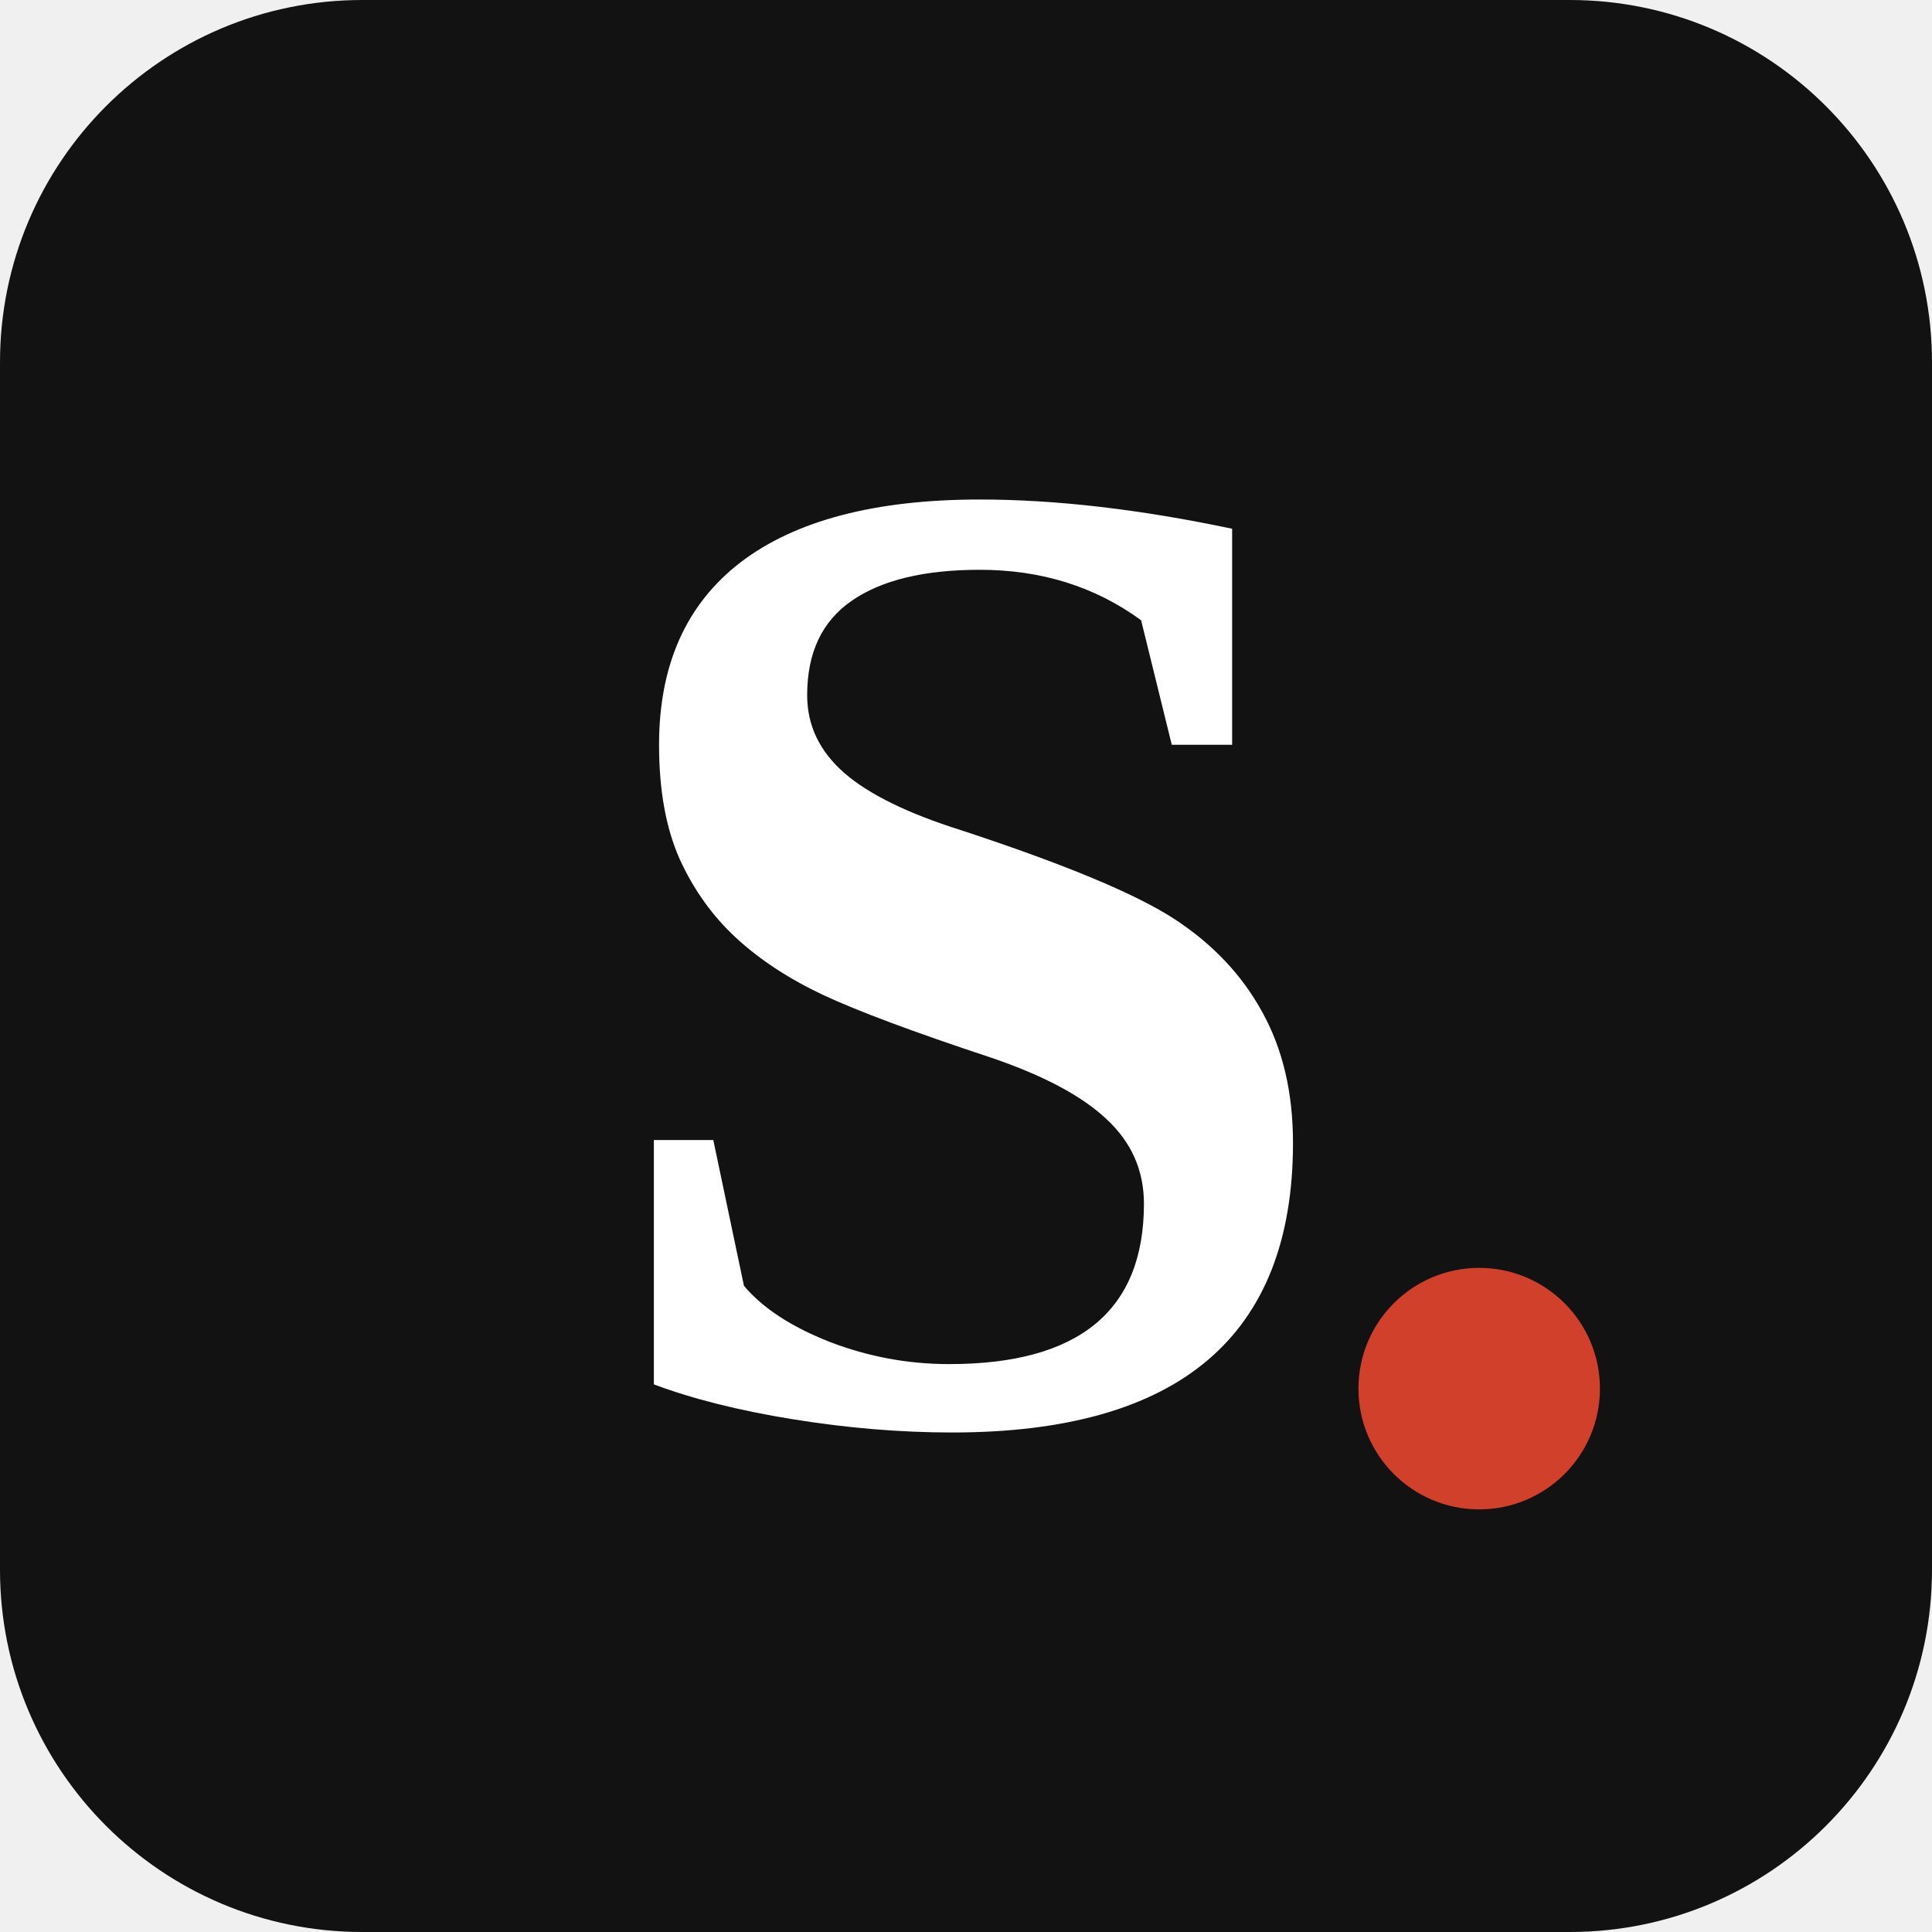
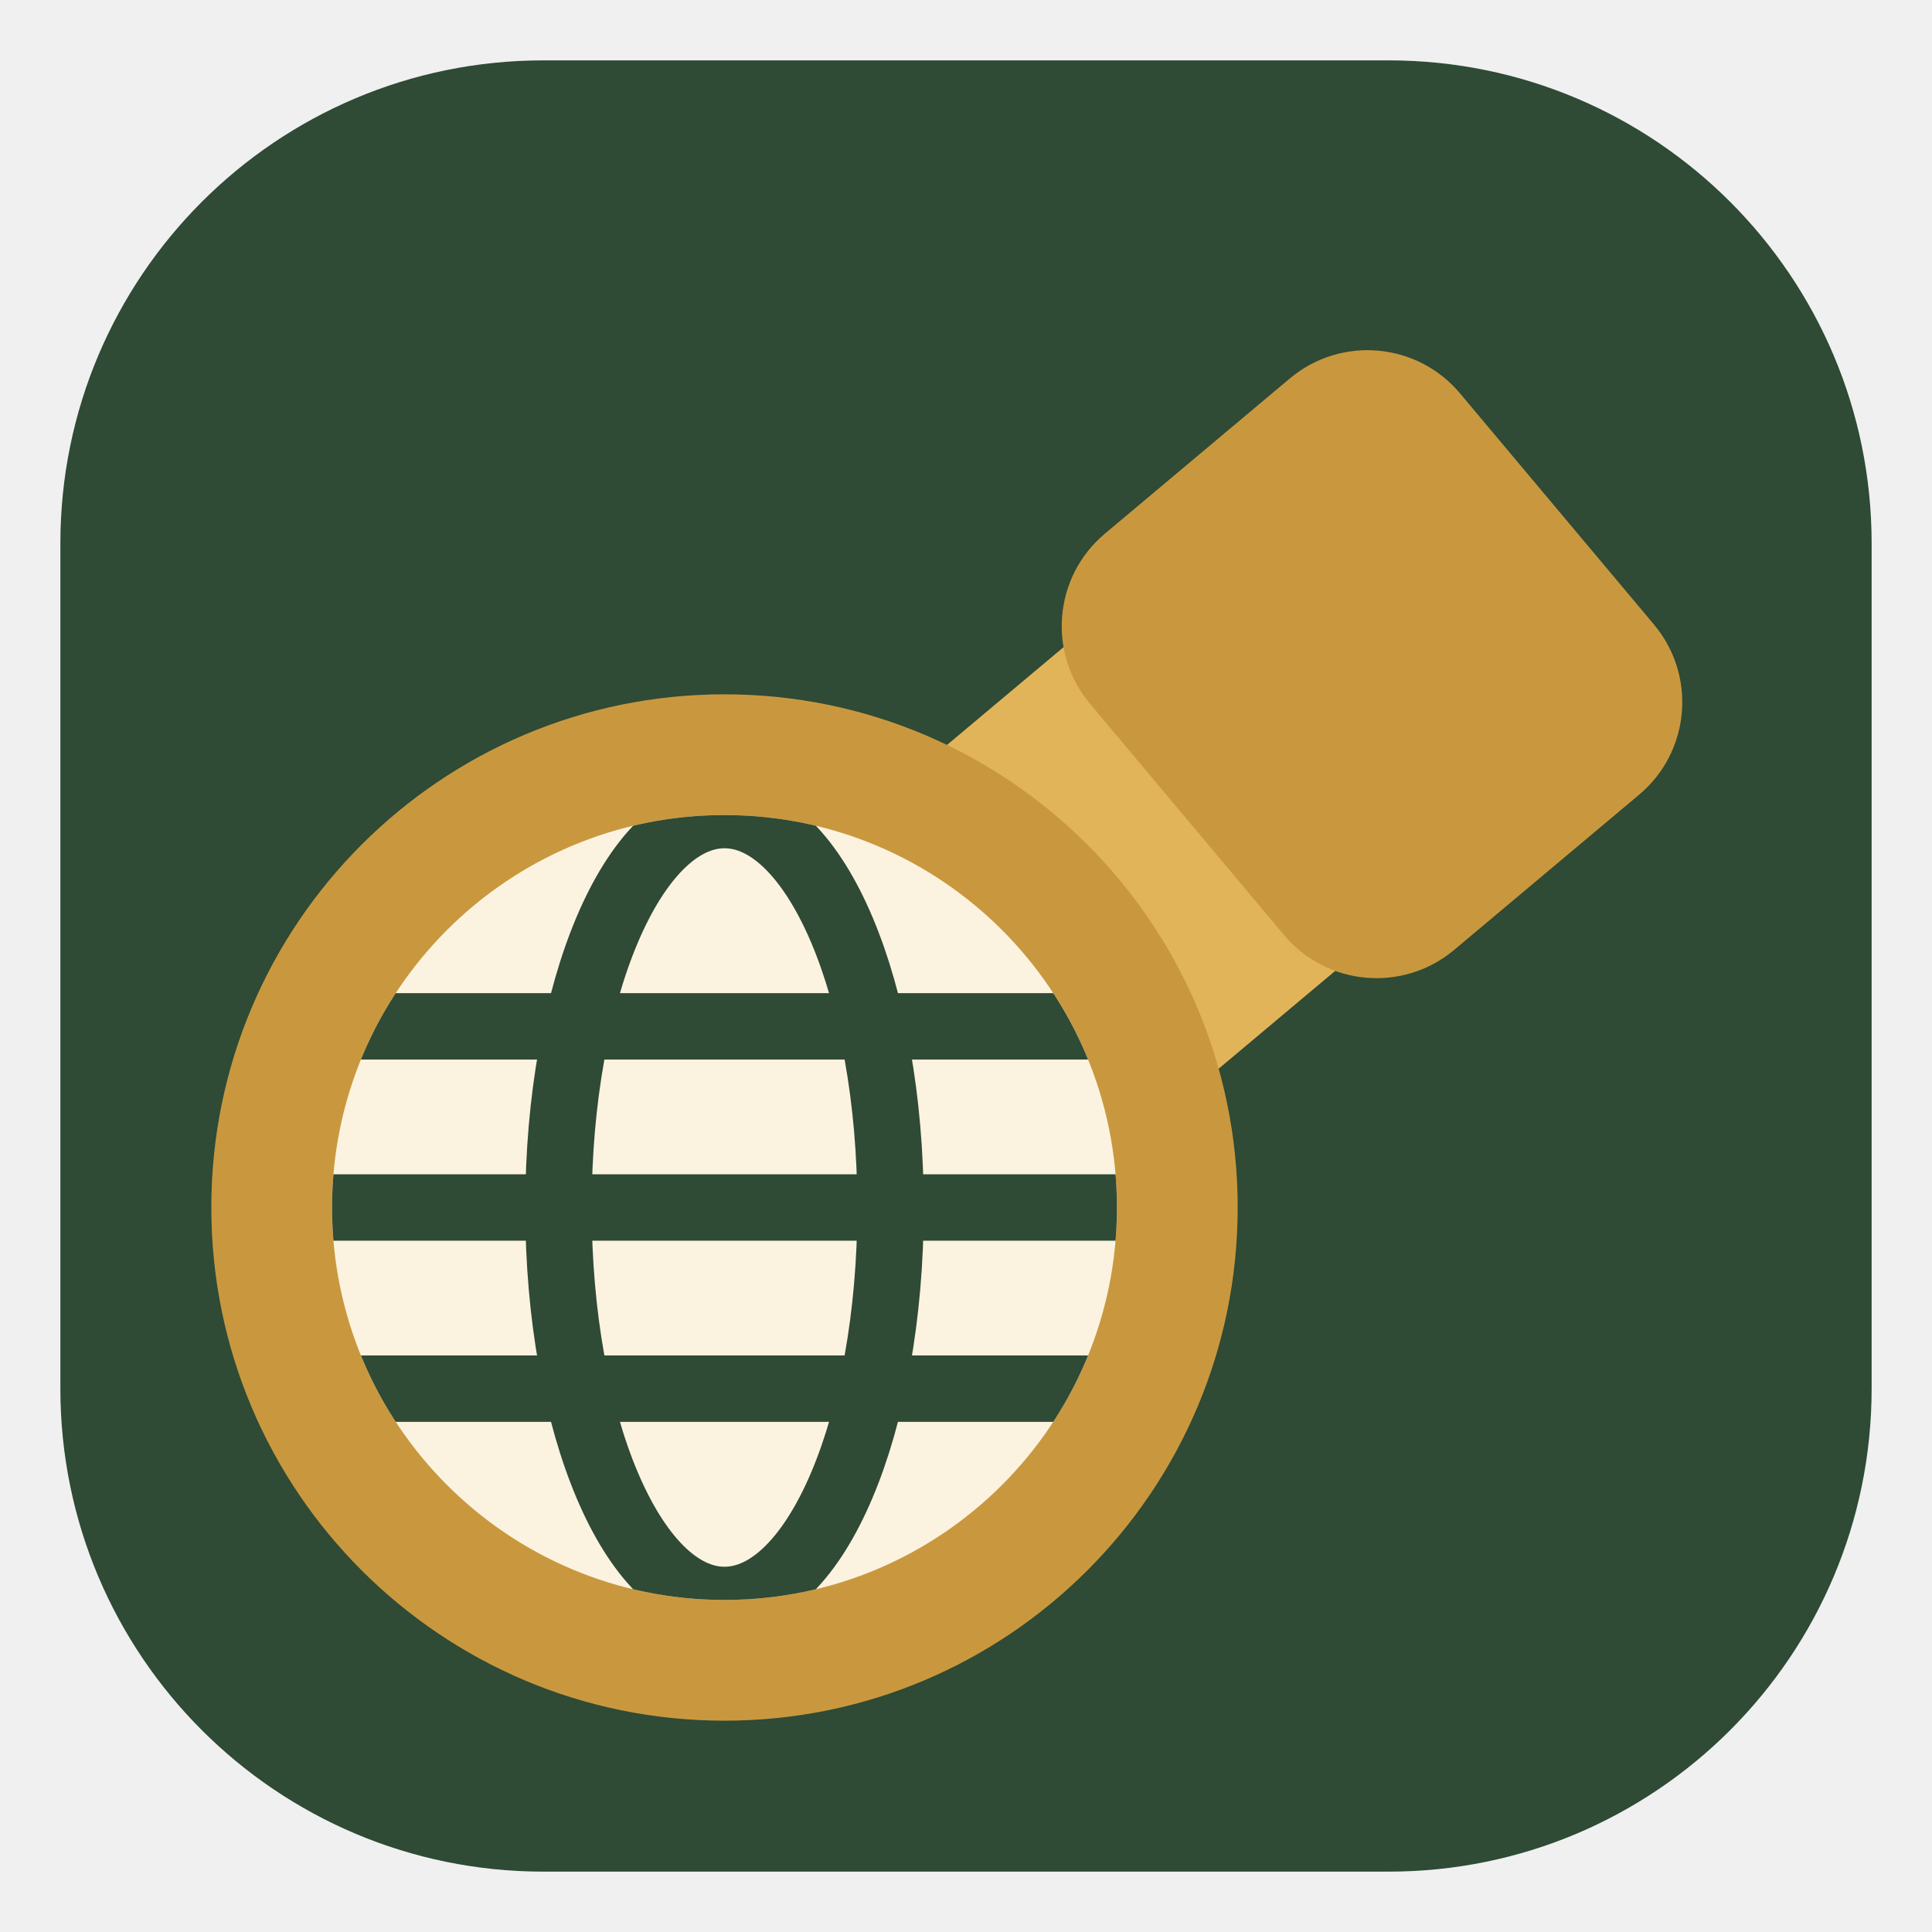
<svg xmlns="http://www.w3.org/2000/svg" viewBox="0 0 64 64">
-   <rect width="64" height="64" rx="12" fill="#121212" />
-   <text x="32" y="47" text-anchor="middle" font-family="Newsreader, Georgia, 'Times New Roman', serif" font-weight="700" font-size="46" fill="#ffffff">S</text>
-   <circle cx="49" cy="46" r="4" fill="#d0402b" />
+   <defs>
+     <clipPath id="g">
+       <circle cx="24" cy="40" r="13" />
+     </clipPath>
+   </defs>
+   <rect x="2" y="2" width="60" height="60" rx="16" fill="#2f4a35" />
+   <g transform="rotate(-40 24 40)">
+     <rect x="30" y="33" width="28" height="14" rx="4" fill="#e2b45a" />
+     <rect x="44" y="31" width="16" height="18" rx="4" fill="#c9983e" />
+     <rect x="36" y="33" width="3" height="14" fill="#c9983e" />
+   </g>
+   <circle cx="24" cy="40" r="17" fill="#c9983e" />
+   <circle cx="24" cy="40" r="13" fill="#fbf3e0" />
+   <g clip-path="url(#g)" fill="none" stroke="#2f4a35" stroke-width="2.2">
+     <ellipse cx="24" cy="40" rx="5.5" ry="13" />
+     <path d="M10 40h28M10 34h28M10 46h28" />
+   </g>
</svg>
